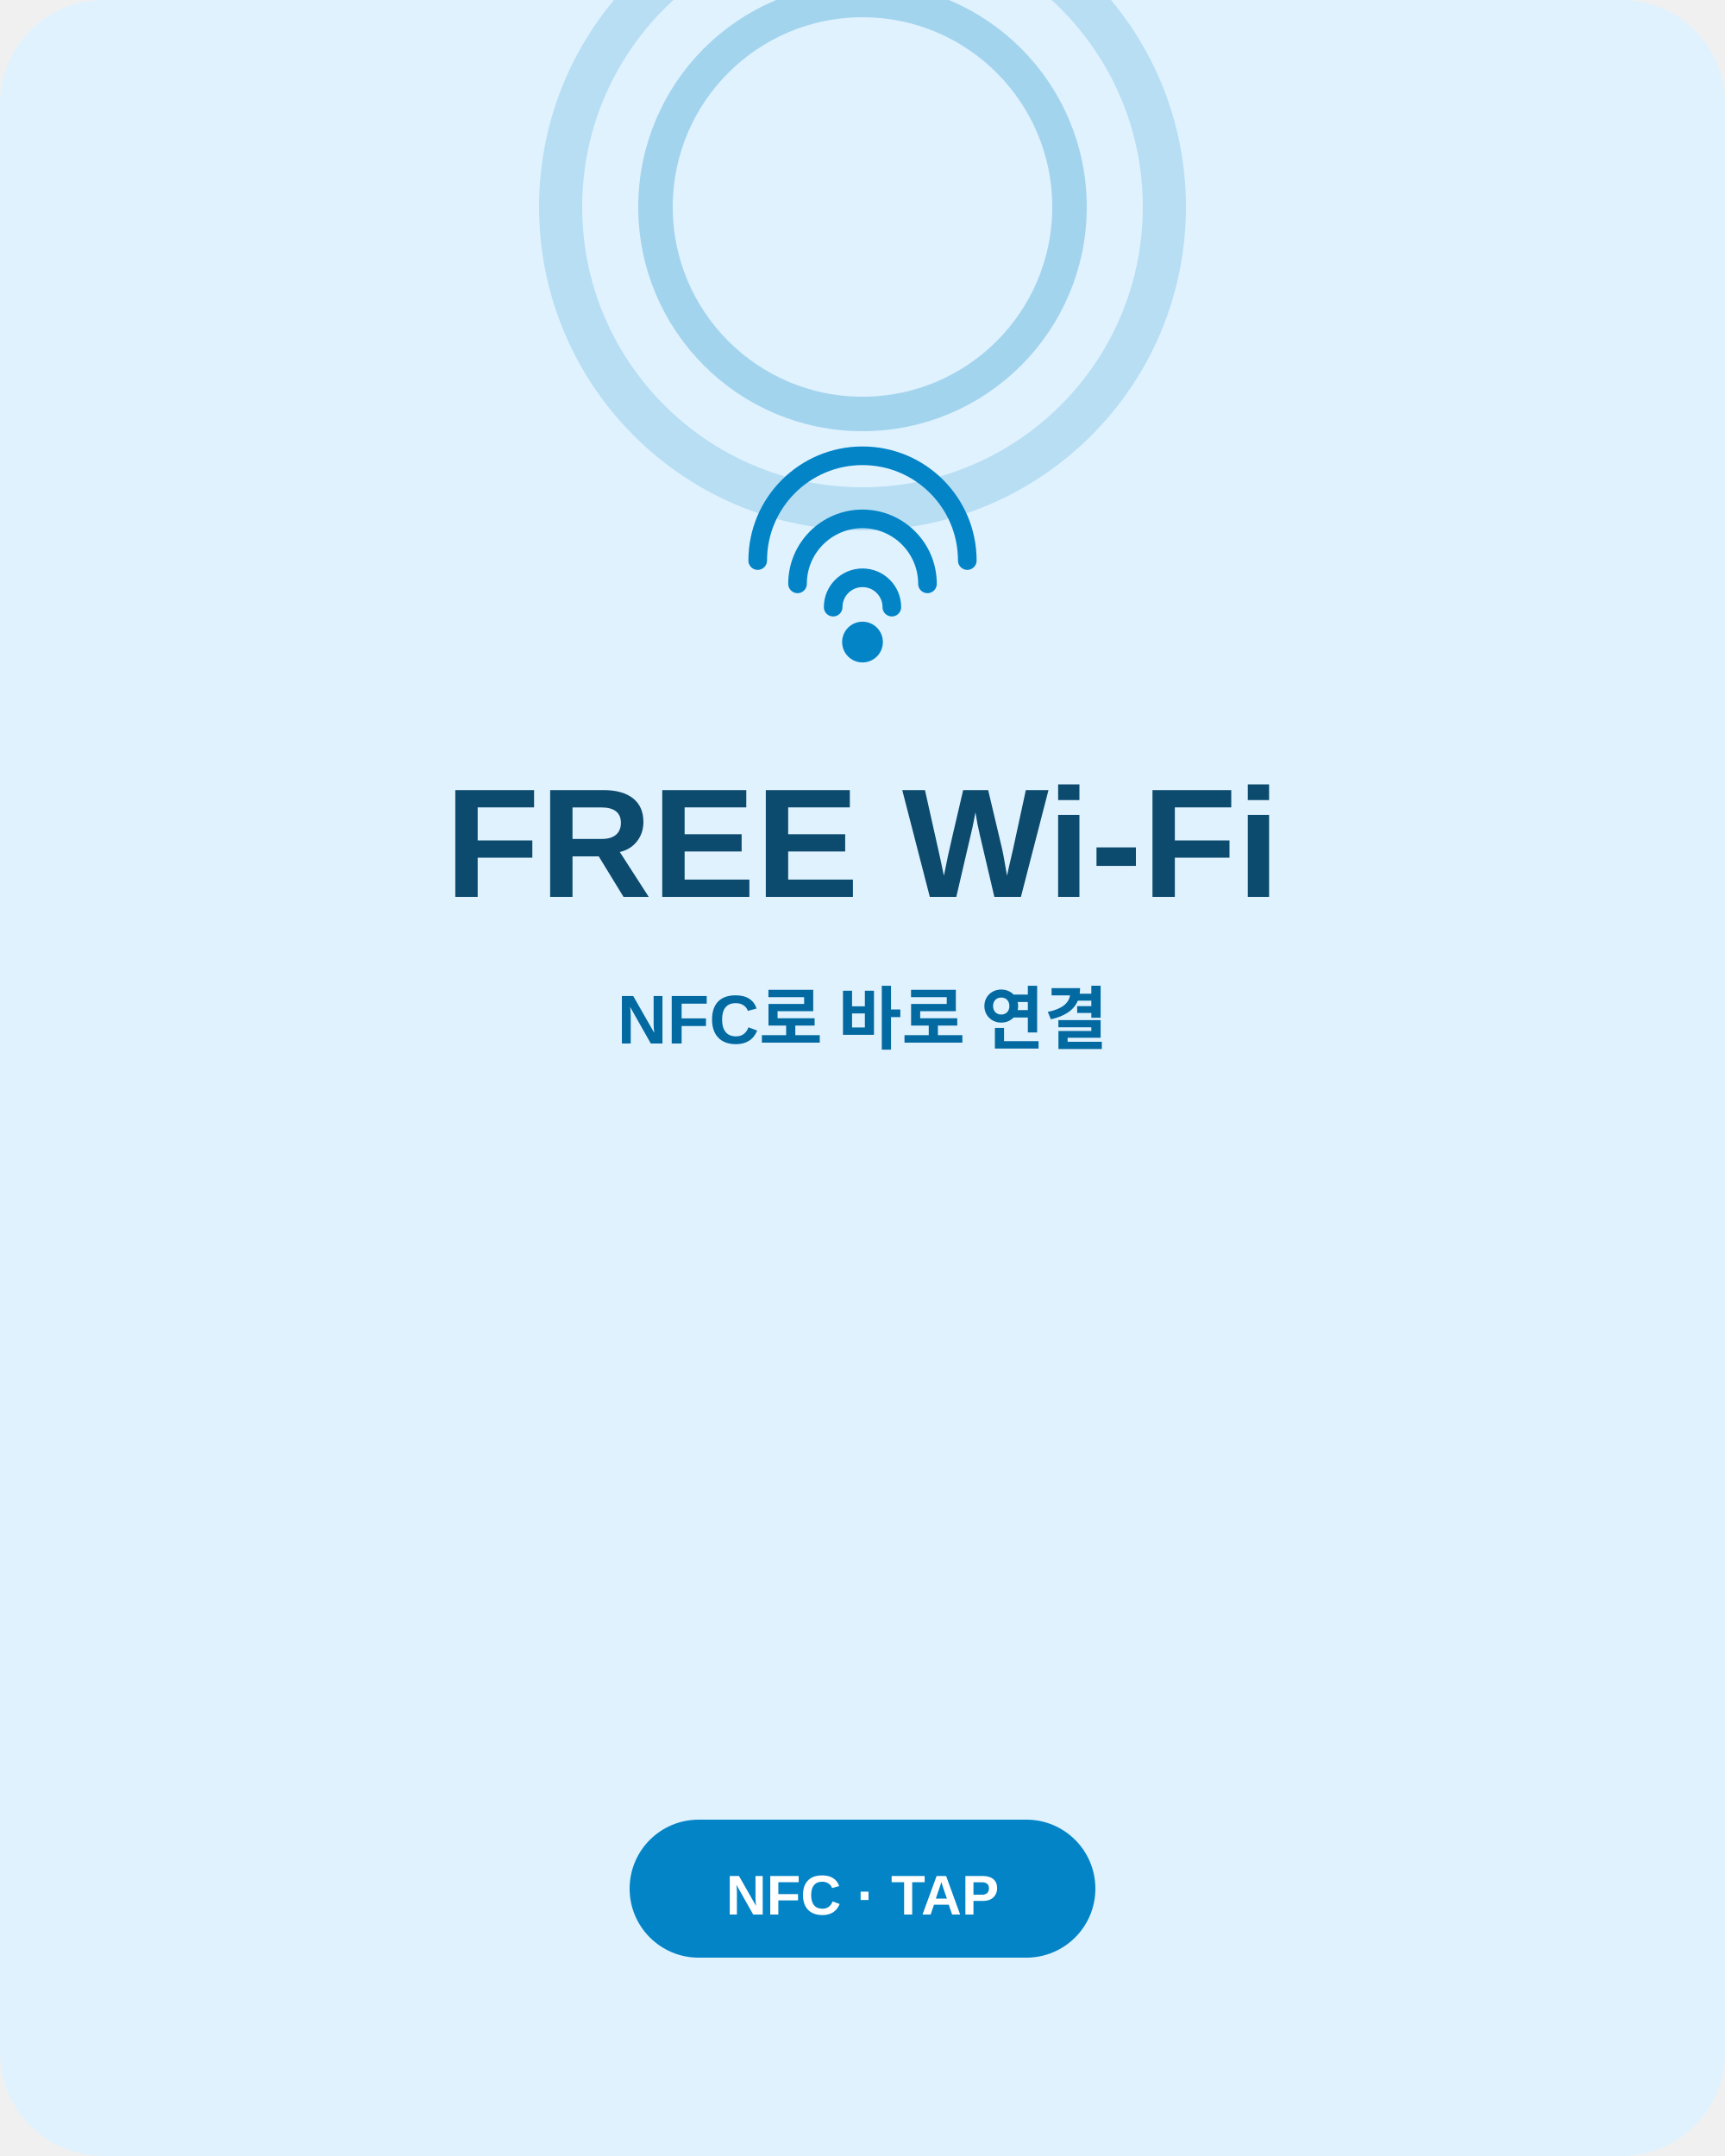
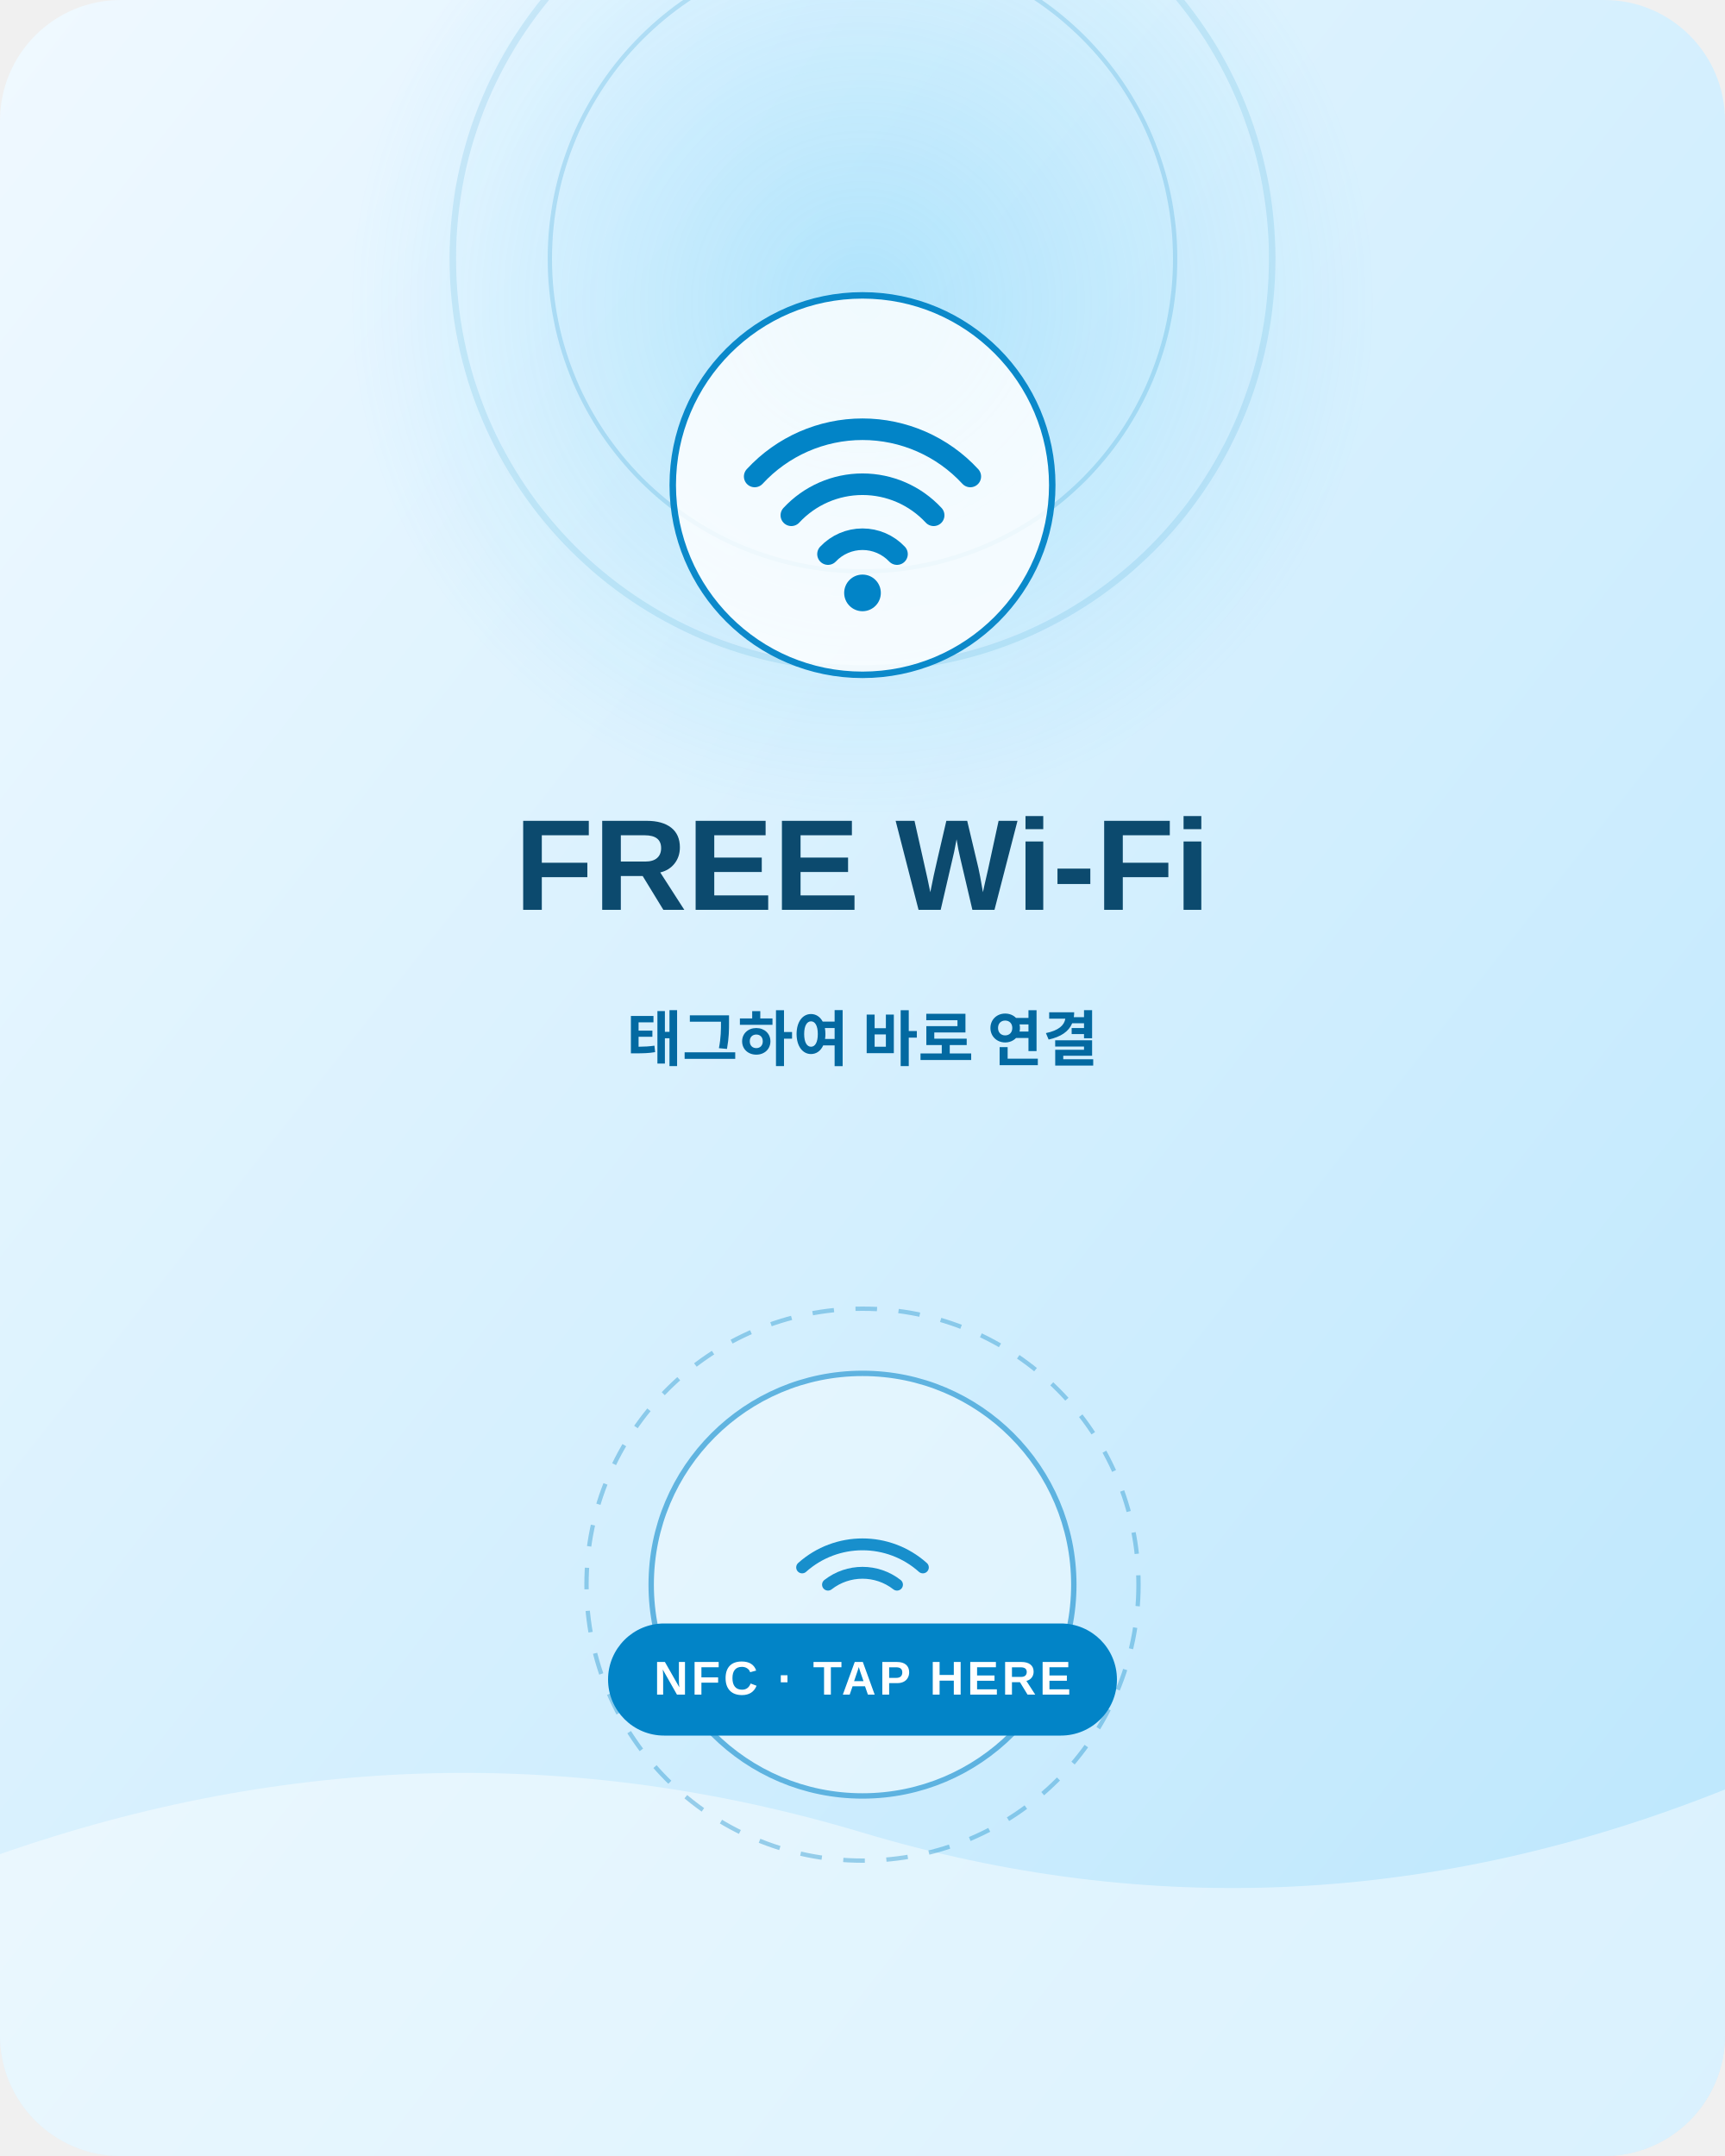
- <svg xmlns="http://www.w3.org/2000/svg" width="400" height="500" viewBox="0 0 400 500">
-   <rect width="400" height="500" rx="24" fill="#E0F2FE" />
-   <circle cx="200" cy="48" r="70" fill="none" stroke="#0284C7" stroke-width="10" opacity="0.18" />
-   <circle cx="200" cy="48" r="48" fill="none" stroke="#0284C7" stroke-width="8" opacity="0.28" />
-   <g fill="none" stroke="#0284C7" stroke-width="4.32" stroke-linecap="round">
-     <path d="M 175.7 130 a 24.3 24.3 0 0 1 48.6 0" />
-     <path d="M 184.934 135.4 a 15.066 15.066 0 0 1 30.132 0" />
-     <path d="M 193.196 140.8 a 6.804 6.804 0 0 1 13.608 0" />
+ <svg xmlns="http://www.w3.org/2000/svg" width="800" height="1000" viewBox="0 0 800 1000">
+   <defs>
+     <linearGradient id="bg-01" x1="0%" y1="0%" x2="100%" y2="100%">
+       <stop offset="0%" stop-color="#F0F9FF" />
+       <stop offset="100%" stop-color="#BAE6FD" />
+     </linearGradient>
+     <linearGradient id="acc-01" x1="0%" y1="0%" x2="100%" y2="100%">
+       <stop offset="0%" stop-color="#0284C7" />
+       <stop offset="100%" stop-color="#38BDF8" />
+     </linearGradient>
+     <radialGradient id="glow-01" cx="50%" cy="50%" r="50%">
+       <stop offset="0%" stop-color="#38BDF8" stop-opacity="0.28" />
+       <stop offset="100%" stop-color="#38BDF8" stop-opacity="0" />
+     </radialGradient>
+     <clipPath id="clip-01">
+       <rect width="800" height="1000" rx="56" />
+     </clipPath>
+   </defs>
+   <g clip-path="url(#clip-01)">
+     <rect width="800" height="1000" rx="56" fill="url(#bg-01)" />
+     <circle cx="400" cy="140" r="240" fill="url(#glow-01)" />
+     <circle cx="400" cy="120" r="190" fill="none" stroke="#0284C7" stroke-width="3" opacity="0.12" />
+     <circle cx="400" cy="120" r="145" fill="none" stroke="#0284C7" stroke-width="2" opacity="0.18" />
+     <path d="M0 860 Q 200 790 400 850 T 800 830 V 1000 H 0 Z" fill="#FFFFFF" opacity="0.45" />
+     <circle cx="400" cy="225" r="88" fill="rgba(255,255,255,0.85)" stroke="#0284C7" stroke-width="3" opacity="0.95" />
+     <g fill="none" stroke="#0284C7" stroke-width="10" stroke-linecap="round">
+       <path d="M 350 221 A 68 68 0 0 1 450 221" />
+       <path d="M 367 239 A 45 45 0 0 1 433 239" />
+       <path d="M 384 257 A 22 22 0 0 1 416 257" />
+     </g>
+     <circle cx="400" cy="275" r="8.5" fill="#0284C7" />
+     <circle cx="400" cy="735" r="128" fill="none" stroke="#0284C7" stroke-width="2" stroke-dasharray="10 10" opacity="0.35" />
+     <circle cx="400" cy="735" r="98" fill="rgba(255,255,255,0.72)" stroke="#0284C7" stroke-width="2.5" opacity="0.55" />
+     <g fill="none" stroke="#0284C7" stroke-width="5.5" stroke-linecap="round" opacity="0.9">
+       <path d="M 382 701 A 26 26 0 0 1 382 733" transform="rotate(-90 400 717)" />
+       <path d="M 390 689 A 42 42 0 0 1 390 745" transform="rotate(-90 400 717)" />
+     </g>
+     <rect x="282" y="753" width="236" height="52" rx="26" fill="#0284C7" />
+     <text x="400" y="786" text-anchor="middle" font-family="Outfit, Arial, sans-serif" font-size="22" font-weight="800" letter-spacing="1.5" fill="#FFFFFF">NFC · TAP HERE</text>
+     <text x="400" y="422" text-anchor="middle" font-family="Outfit, 'Noto Sans KR', Arial, sans-serif" font-size="60" font-weight="900" fill="#0C4A6E">FREE Wi-Fi</text>
+     <text x="400" y="492" text-anchor="middle" font-family="'Noto Sans KR', Arial, sans-serif" font-size="28" font-weight="700" fill="#0369A1">태그하여 바로 연결</text>
  </g>
-   <circle cx="200" cy="148.9" r="4.725" fill="#0284C7" />
-   <text x="200" y="208" text-anchor="middle" font-family="Arial Black, Arial, sans-serif" font-size="36" font-weight="900" fill="#0C4A6E">FREE Wi-Fi</text>
-   <text x="200" y="242" text-anchor="middle" font-family="Arial, sans-serif" font-size="16" font-weight="700" fill="#0369A1">NFC로 바로 연결</text>
-   <rect x="146" y="422" width="108" height="32" rx="16" fill="#0284C7" />
-   <text x="200" y="444" text-anchor="middle" font-family="Arial, sans-serif" font-size="13" font-weight="800" fill="#FFFFFF">NFC · TAP</text>
</svg>
